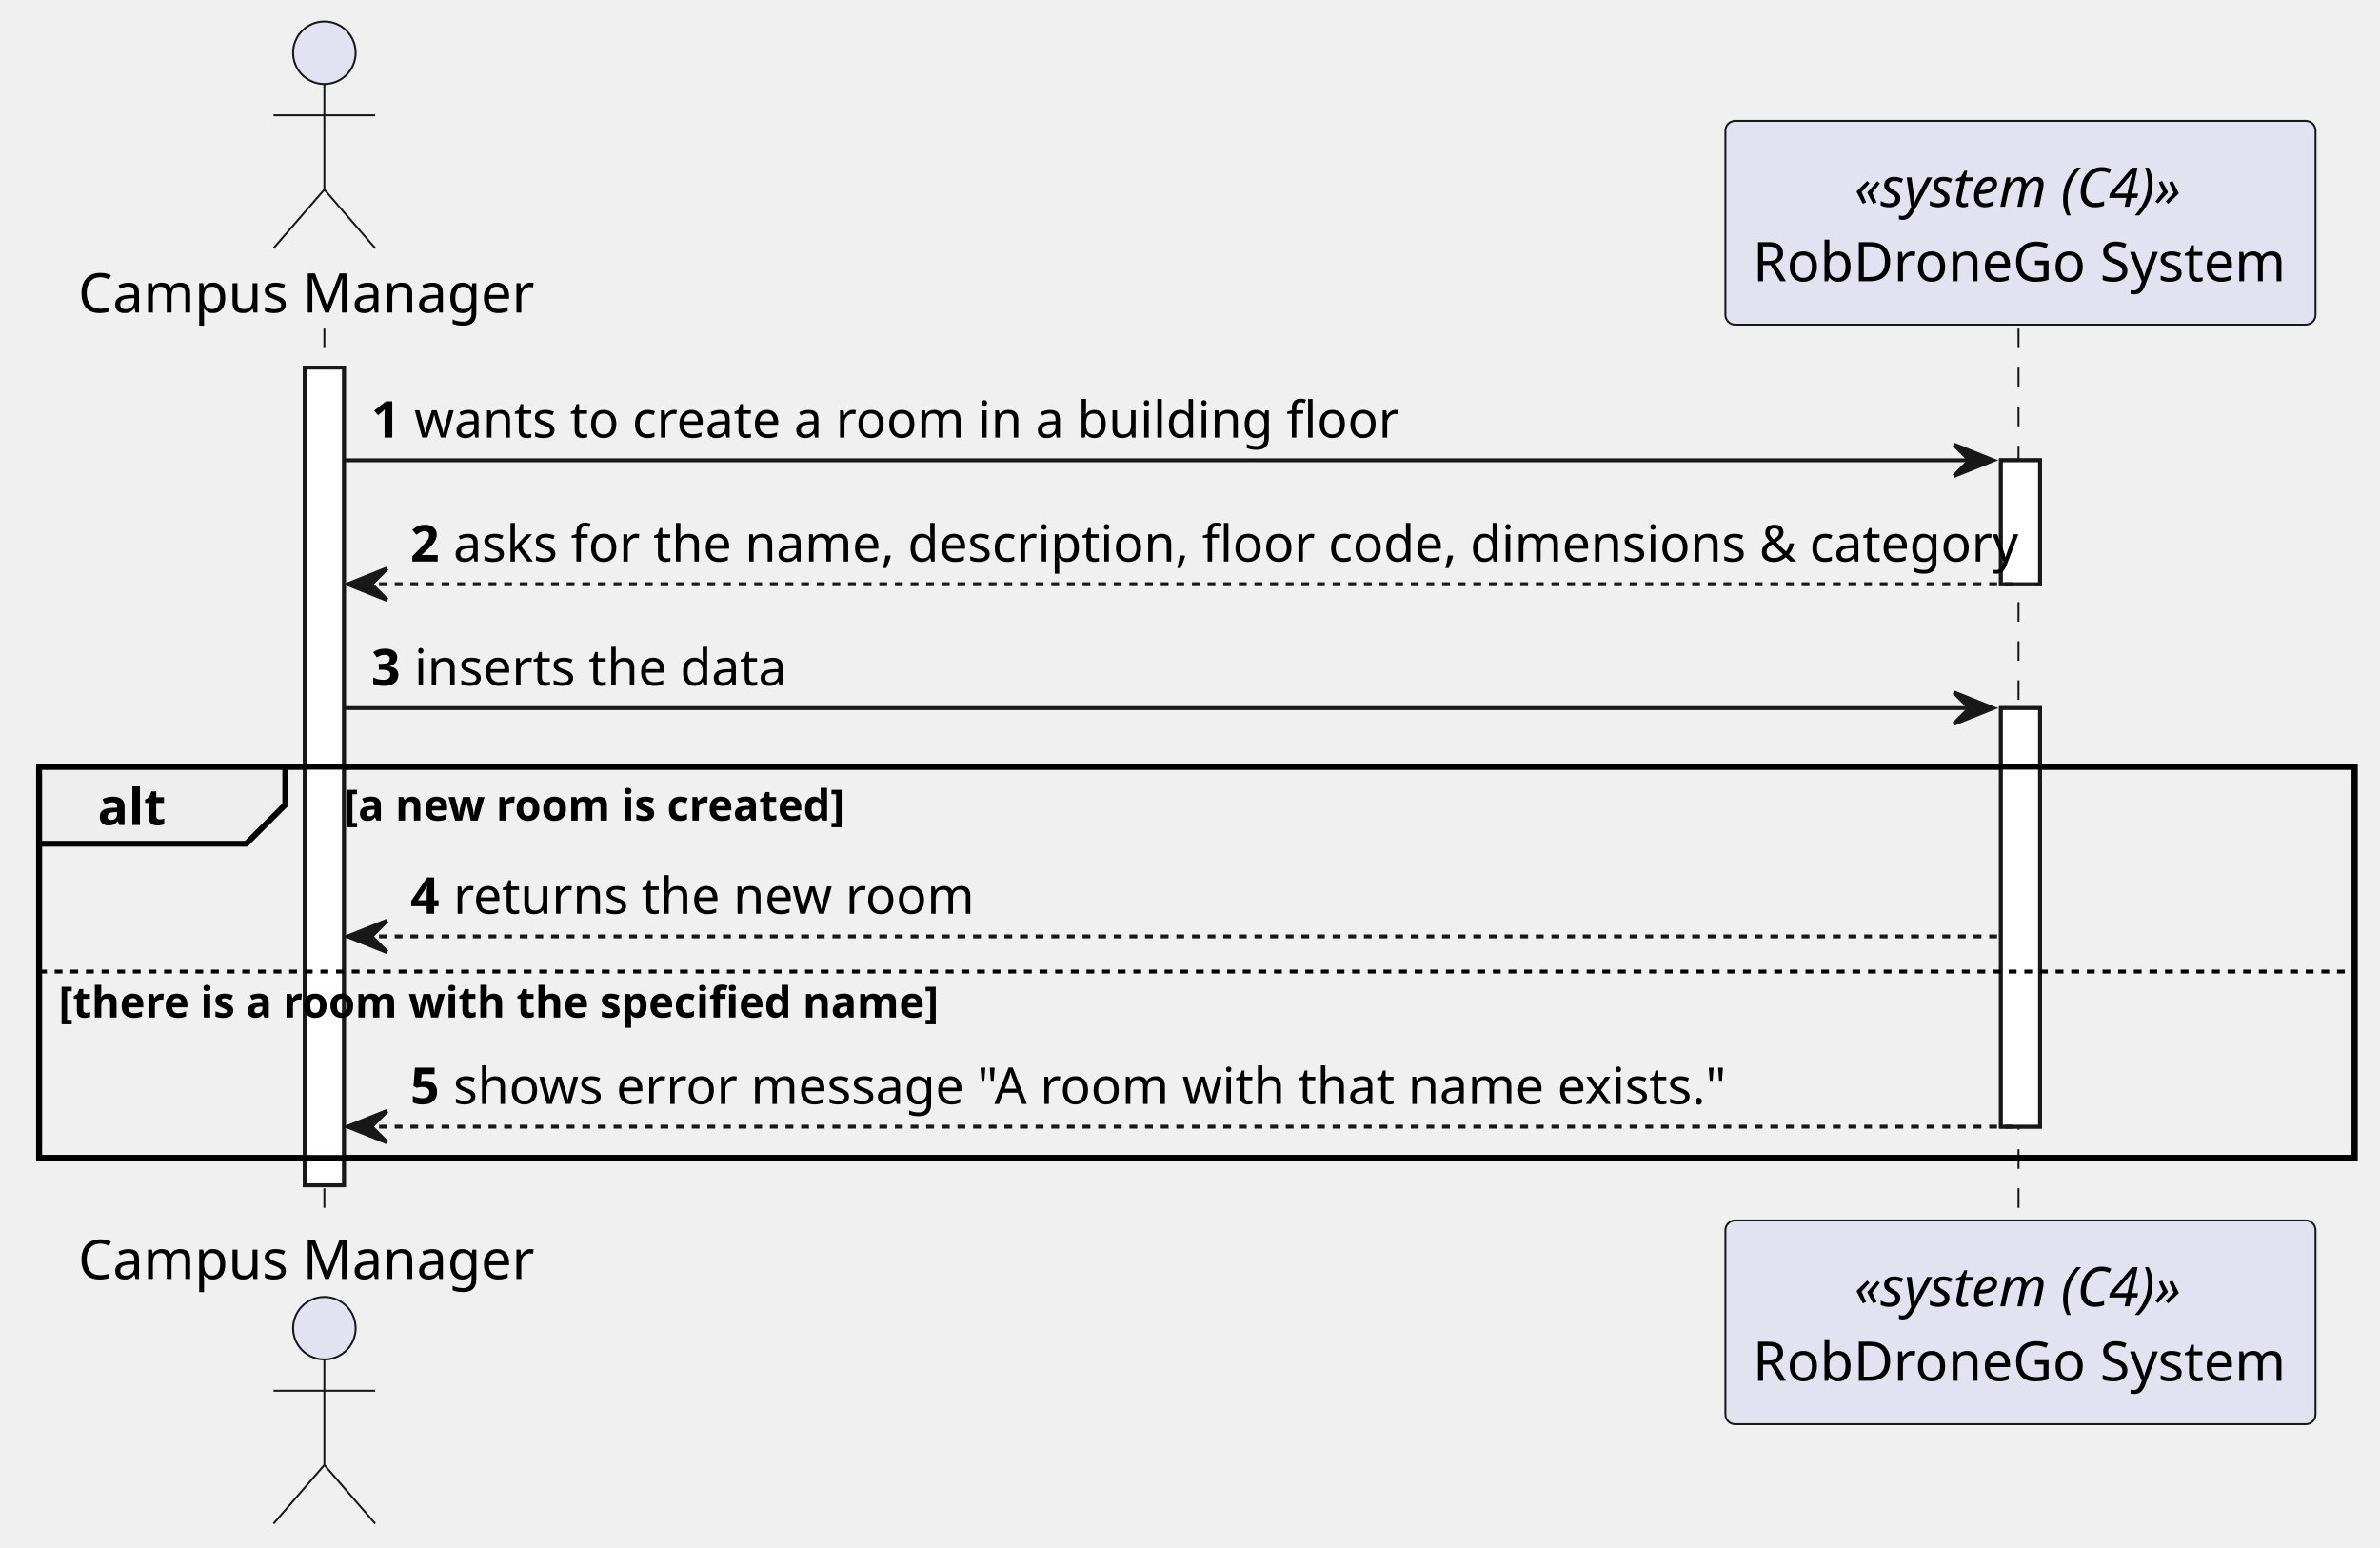
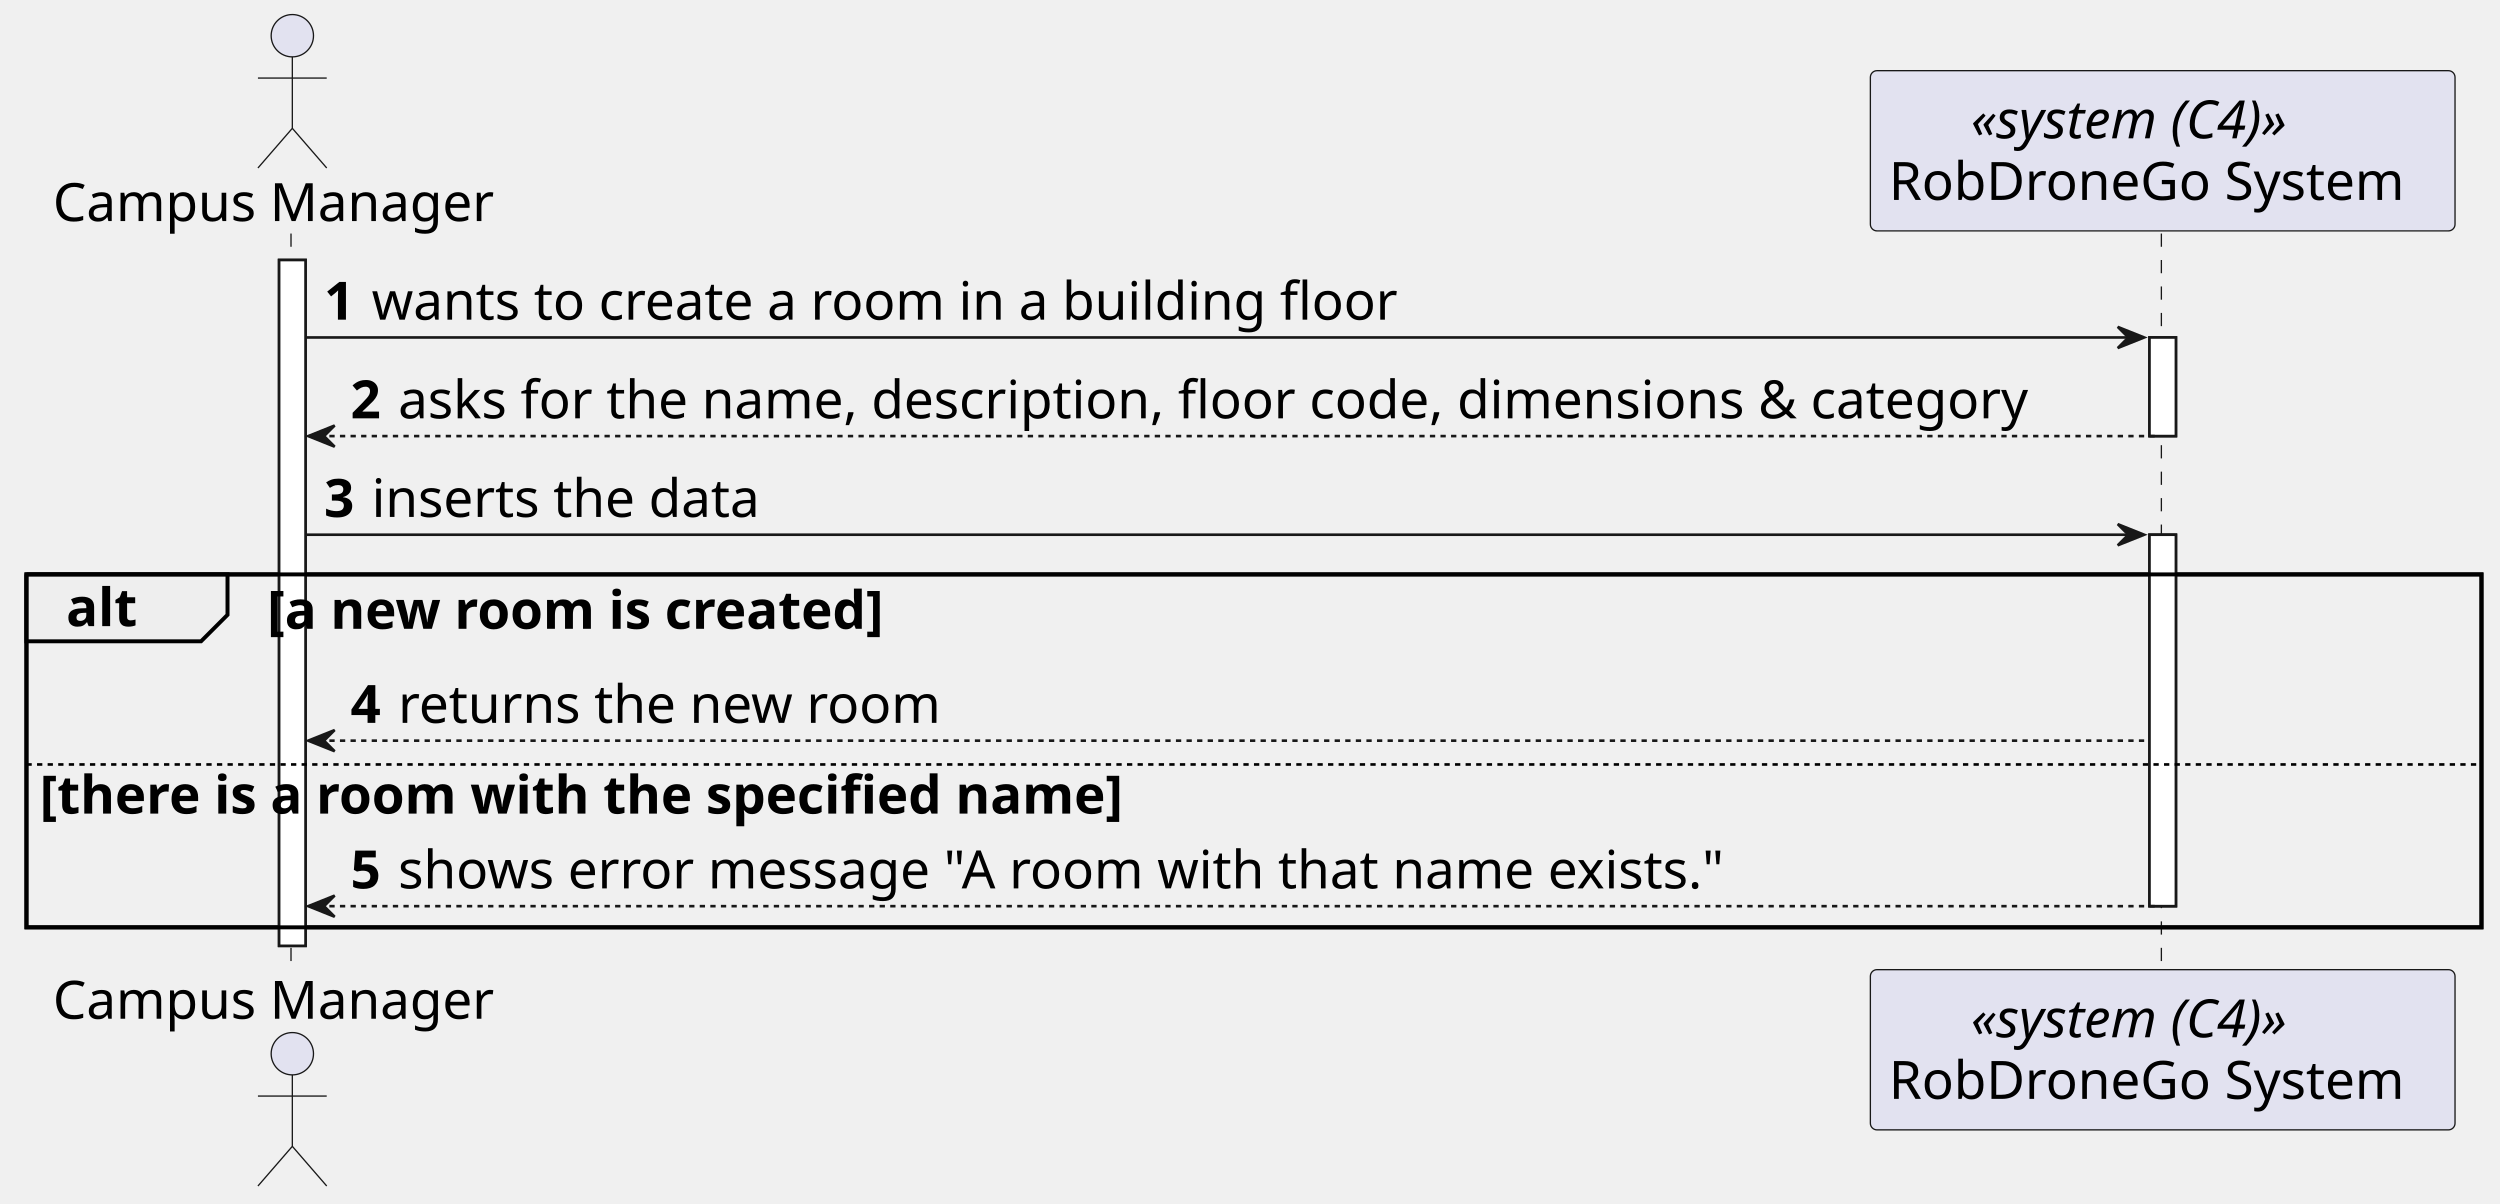
- <svg xmlns="http://www.w3.org/2000/svg" contentStyleType="text/css" height="396px" preserveAspectRatio="none" style="width:609px;height:396px;background:#FFFFFF;" version="1.1" viewBox="0 0 609 396" width="609px" zoomAndPan="magnify">
+ <svg xmlns="http://www.w3.org/2000/svg" contentStyleType="text/css" height="455px" preserveAspectRatio="none" style="width:945px;height:455px;background:#FFFFFF;" version="1.1" viewBox="0 0 945 455" width="945px" zoomAndPan="magnify">
  <defs />
  <g>
-     <rect fill="#FFFFFF" height="209.218" style="stroke:#181818;stroke-width:1.0;" width="10" x="78" y="94.068" />
-     <rect fill="#FFFFFF" height="31.706" style="stroke:#181818;stroke-width:1.0;" width="10" x="512" y="117.774" />
-     <rect fill="#FFFFFF" height="107.1" style="stroke:#181818;stroke-width:1.0;" width="10" x="512" y="181.186" />
-     <rect fill="none" height="100.1" style="stroke:#000000;stroke-width:1.5;" width="592.5" x="10" y="196.186" />
-     <line style="stroke:#181818;stroke-width:0.5;stroke-dasharray:5.0,5.0;" x1="83" x2="83" y1="84.068" y2="313.286" />
-     <line style="stroke:#181818;stroke-width:0.5;stroke-dasharray:5.0,5.0;" x1="516.5" x2="516.5" y1="84.068" y2="313.286" />
-     <text fill="#000000" font-family="sans-serif" font-size="14" lengthAdjust="spacing" textLength="120" x="20" y="79.966">Campus Manager</text>
-     <ellipse cx="83" cy="13.5" fill="#E2E2F0" rx="8" ry="8" style="stroke:#181818;stroke-width:0.5;" />
-     <path d="M83,21.5 L83,48.5 M70,29.5 L96,29.5 M83,48.5 L70,63.5 M83,48.5 L96,63.5 " fill="none" style="stroke:#181818;stroke-width:0.5;" />
-     <text fill="#000000" font-family="sans-serif" font-size="14" lengthAdjust="spacing" textLength="120" x="20" y="327.252">Campus Manager</text>
-     <ellipse cx="83" cy="339.854" fill="#E2E2F0" rx="8" ry="8" style="stroke:#181818;stroke-width:0.5;" />
-     <path d="M83,347.854 L83,374.854 M70,355.854 L96,355.854 M83,374.854 L70,389.854 M83,374.854 L96,389.854 " fill="none" style="stroke:#181818;stroke-width:0.5;" />
-     <rect fill="#E2E2F0" height="52.136" rx="2.5" ry="2.5" style="stroke:#181818;stroke-width:0.5;" width="151" x="441.5" y="30.932" />
-     <text fill="#000000" font-family="sans-serif" font-size="14" font-style="italic" lengthAdjust="spacing" textLength="85" x="474.5" y="52.898">«system (C4)»</text>
-     <text fill="#000000" font-family="sans-serif" font-size="14" lengthAdjust="spacing" textLength="137" x="448.5" y="71.966">RobDroneGo System</text>
-     <rect fill="#E2E2F0" height="52.136" rx="2.5" ry="2.5" style="stroke:#181818;stroke-width:0.5;" width="151" x="441.5" y="312.286" />
-     <text fill="#000000" font-family="sans-serif" font-size="14" font-style="italic" lengthAdjust="spacing" textLength="85" x="474.5" y="334.252">«system (C4)»</text>
-     <text fill="#000000" font-family="sans-serif" font-size="14" lengthAdjust="spacing" textLength="137" x="448.5" y="353.32">RobDroneGo System</text>
-     <rect fill="#FFFFFF" height="209.218" style="stroke:#181818;stroke-width:1.0;" width="10" x="78" y="94.068" />
-     <rect fill="#FFFFFF" height="31.706" style="stroke:#181818;stroke-width:1.0;" width="10" x="512" y="117.774" />
-     <rect fill="#FFFFFF" height="107.1" style="stroke:#181818;stroke-width:1.0;" width="10" x="512" y="181.186" />
-     <polygon fill="#181818" points="500,113.774,510,117.774,500,121.774,504,117.774" style="stroke:#181818;stroke-width:1.0;" />
-     <line style="stroke:#181818;stroke-width:1.0;" x1="88" x2="506" y1="117.774" y2="117.774" />
-     <text fill="#000000" font-family="sans-serif" font-size="13" font-weight="bold" lengthAdjust="spacing" textLength="7" x="95" y="111.965">1</text>
-     <text fill="#000000" font-family="sans-serif" font-size="13" lengthAdjust="spacing" textLength="245" x="106" y="111.965">wants to create a room in a building floor</text>
-     <polygon fill="#181818" points="99,145.48,89,149.48,99,153.48,95,149.48" style="stroke:#181818;stroke-width:1.0;" />
-     <line style="stroke:#181818;stroke-width:1.0;stroke-dasharray:2.0,2.0;" x1="93" x2="516" y1="149.48" y2="149.48" />
-     <text fill="#000000" font-family="sans-serif" font-size="13" font-weight="bold" lengthAdjust="spacing" textLength="7" x="105" y="143.671">2</text>
-     <text fill="#000000" font-family="sans-serif" font-size="13" lengthAdjust="spacing" textLength="389" x="116" y="143.671">asks for the name, description, floor code, dimensions &amp; category</text>
-     <polygon fill="#181818" points="500,177.186,510,181.186,500,185.186,504,181.186" style="stroke:#181818;stroke-width:1.0;" />
-     <line style="stroke:#181818;stroke-width:1.0;" x1="88" x2="506" y1="181.186" y2="181.186" />
-     <text fill="#000000" font-family="sans-serif" font-size="13" font-weight="bold" lengthAdjust="spacing" textLength="7" x="95" y="175.377">3</text>
-     <text fill="#000000" font-family="sans-serif" font-size="13" lengthAdjust="spacing" textLength="93" x="106" y="175.377">inserts the data</text>
-     <path d="M10,196.186 L73,196.186 L73,205.892 L63,215.892 L10,215.892 L10,196.186 " fill="#EEEEEE" style="stroke:#000000;stroke-width:1.5;" />
-     <rect fill="none" height="100.1" style="stroke:#000000;stroke-width:1.5;" width="592.5" x="10" y="196.186" />
-     <text fill="#000000" font-family="sans-serif" font-size="13" font-weight="bold" lengthAdjust="spacing" textLength="18" x="25" y="211.083">alt</text>
-     <text fill="#000000" font-family="sans-serif" font-size="11" font-weight="bold" lengthAdjust="spacing" textLength="132" x="88" y="209.945">[a new room is created]</text>
-     <polygon fill="#181818" points="99,235.598,89,239.598,99,243.598,95,239.598" style="stroke:#181818;stroke-width:1.0;" />
-     <line style="stroke:#181818;stroke-width:1.0;stroke-dasharray:2.0,2.0;" x1="93" x2="511" y1="239.598" y2="239.598" />
-     <text fill="#000000" font-family="sans-serif" font-size="13" font-weight="bold" lengthAdjust="spacing" textLength="7" x="105" y="233.789">4</text>
-     <text fill="#000000" font-family="sans-serif" font-size="13" lengthAdjust="spacing" textLength="131" x="116" y="233.789">returns the new room</text>
-     <line style="stroke:#000000;stroke-width:1.0;stroke-dasharray:2.0,2.0;" x1="10" x2="602.5" y1="248.598" y2="248.598" />
-     <text fill="#000000" font-family="sans-serif" font-size="11" font-weight="bold" lengthAdjust="spacing" textLength="229" x="15" y="260.357">[there is a room with the specified name]</text>
-     <polygon fill="#181818" points="99,284.286,89,288.286,99,292.286,95,288.286" style="stroke:#181818;stroke-width:1.0;" />
-     <line style="stroke:#181818;stroke-width:1.0;stroke-dasharray:2.0,2.0;" x1="93" x2="516" y1="288.286" y2="288.286" />
-     <text fill="#000000" font-family="sans-serif" font-size="13" font-weight="bold" lengthAdjust="spacing" textLength="7" x="105" y="282.477">5</text>
-     <text fill="#000000" font-family="sans-serif" font-size="13" lengthAdjust="spacing" textLength="318" x="116" y="282.477">shows error message "A room with that name exists."</text>
+     <rect fill="#FFFFFF" height="259.25" style="stroke:#181818;stroke-width:1.0;" width="10" x="105.5" y="98.281" />
+     <rect fill="#FFFFFF" height="37.281" style="stroke:#181818;stroke-width:1.0;" width="10" x="812.5" y="127.562" />
+     <rect fill="#FFFFFF" height="140.406" style="stroke:#181818;stroke-width:1.0;" width="10" x="812.5" y="202.125" />
+     <rect fill="none" height="133.406" style="stroke:#000000;stroke-width:1.5;" width="928" x="10" y="217.125" />
+     <line style="stroke:#181818;stroke-width:0.5;stroke-dasharray:5.0,5.0;" x1="110" x2="110" y1="88.281" y2="367.531" />
+     <line style="stroke:#181818;stroke-width:0.5;stroke-dasharray:5.0,5.0;" x1="817" x2="817" y1="88.281" y2="367.531" />
+     <text fill="#000000" font-family="sans-serif" font-size="20" lengthAdjust="spacing" textLength="175" x="20" y="83.564">Campus Manager</text>
+     <ellipse cx="110.5" cy="13.5" fill="#E2E2F0" rx="8" ry="8" style="stroke:#181818;stroke-width:0.5;" />
+     <path d="M110.5,21.5 L110.5,48.5 M97.5,29.5 L123.5,29.5 M110.5,48.5 L97.5,63.5 M110.5,48.5 L123.5,63.5 " fill="none" style="stroke:#181818;stroke-width:0.5;" />
+     <text fill="#000000" font-family="sans-serif" font-size="20" lengthAdjust="spacing" textLength="175" x="20" y="385.096">Campus Manager</text>
+     <ellipse cx="110.5" cy="398.312" fill="#E2E2F0" rx="8" ry="8" style="stroke:#181818;stroke-width:0.5;" />
+     <path d="M110.5,406.312 L110.5,433.312 M97.5,414.312 L123.5,414.312 M110.5,433.312 L97.5,448.312 M110.5,433.312 L123.5,448.312 " fill="none" style="stroke:#181818;stroke-width:0.5;" />
+     <rect fill="#E2E2F0" height="60.562" rx="2.5" ry="2.5" style="stroke:#181818;stroke-width:0.5;" width="221" x="707" y="26.719" />
+     <text fill="#000000" font-family="sans-serif" font-size="20" font-style="italic" lengthAdjust="spacing" textLength="145" x="745" y="52.283">«system (C4)»</text>
+     <text fill="#000000" font-family="sans-serif" font-size="20" lengthAdjust="spacing" textLength="207" x="714" y="75.564">RobDroneGo System</text>
+     <rect fill="#E2E2F0" height="60.562" rx="2.5" ry="2.5" style="stroke:#181818;stroke-width:0.5;" width="221" x="707" y="366.531" />
+     <text fill="#000000" font-family="sans-serif" font-size="20" font-style="italic" lengthAdjust="spacing" textLength="145" x="745" y="392.096">«system (C4)»</text>
+     <text fill="#000000" font-family="sans-serif" font-size="20" lengthAdjust="spacing" textLength="207" x="714" y="415.377">RobDroneGo System</text>
+     <rect fill="#FFFFFF" height="259.25" style="stroke:#181818;stroke-width:1.0;" width="10" x="105.5" y="98.281" />
+     <rect fill="#FFFFFF" height="37.281" style="stroke:#181818;stroke-width:1.0;" width="10" x="812.5" y="127.562" />
+     <rect fill="#FFFFFF" height="140.406" style="stroke:#181818;stroke-width:1.0;" width="10" x="812.5" y="202.125" />
+     <polygon fill="#181818" points="800.5,123.562,810.5,127.562,800.5,131.562,804.5,127.562" style="stroke:#181818;stroke-width:1.0;" />
+     <line style="stroke:#181818;stroke-width:1.0;" x1="115.5" x2="806.5" y1="127.562" y2="127.562" />
+     <text fill="#000000" font-family="sans-serif" font-size="20" font-weight="bold" lengthAdjust="spacing" textLength="14" x="122.5" y="120.846">1</text>
+     <text fill="#000000" font-family="sans-serif" font-size="20" lengthAdjust="spacing" textLength="414" x="140.5" y="120.846">wants to create a room in a building floor</text>
+     <polygon fill="#181818" points="126.5,160.844,116.5,164.844,126.5,168.844,122.5,164.844" style="stroke:#181818;stroke-width:1.0;" />
+     <line style="stroke:#181818;stroke-width:1.0;stroke-dasharray:2.0,2.0;" x1="120.5" x2="816.5" y1="164.844" y2="164.844" />
+     <text fill="#000000" font-family="sans-serif" font-size="20" font-weight="bold" lengthAdjust="spacing" textLength="14" x="132.5" y="158.127">2</text>
+     <text fill="#000000" font-family="sans-serif" font-size="20" lengthAdjust="spacing" textLength="655" x="150.5" y="158.127">asks for the name, description, floor code, dimensions &amp; category</text>
+     <polygon fill="#181818" points="800.5,198.125,810.5,202.125,800.5,206.125,804.5,202.125" style="stroke:#181818;stroke-width:1.0;" />
+     <line style="stroke:#181818;stroke-width:1.0;" x1="115.5" x2="806.5" y1="202.125" y2="202.125" />
+     <text fill="#000000" font-family="sans-serif" font-size="20" font-weight="bold" lengthAdjust="spacing" textLength="14" x="122.5" y="195.408">3</text>
+     <text fill="#000000" font-family="sans-serif" font-size="20" lengthAdjust="spacing" textLength="157" x="140.5" y="195.408">inserts the data</text>
+     <path d="M10,217.125 L86,217.125 L86,232.406 L76,242.406 L10,242.406 L10,217.125 " fill="#EEEEEE" style="stroke:#000000;stroke-width:1.5;" />
+     <rect fill="none" height="133.406" style="stroke:#000000;stroke-width:1.5;" width="928" x="10" y="217.125" />
+     <text fill="#000000" font-family="sans-serif" font-size="20" font-weight="bold" lengthAdjust="spacing" textLength="31" x="25" y="236.69">alt</text>
+     <text fill="#000000" font-family="sans-serif" font-size="20" font-weight="bold" lengthAdjust="spacing" textLength="272" x="101" y="237.69">[a new room is created]</text>
+     <polygon fill="#181818" points="126.5,275.969,116.5,279.969,126.5,283.969,122.5,279.969" style="stroke:#181818;stroke-width:1.0;" />
+     <line style="stroke:#181818;stroke-width:1.0;stroke-dasharray:2.0,2.0;" x1="120.5" x2="811.5" y1="279.969" y2="279.969" />
+     <text fill="#000000" font-family="sans-serif" font-size="20" font-weight="bold" lengthAdjust="spacing" textLength="14" x="132.5" y="273.252">4</text>
+     <text fill="#000000" font-family="sans-serif" font-size="20" lengthAdjust="spacing" textLength="217" x="150.5" y="273.252">returns the new room</text>
+     <line style="stroke:#000000;stroke-width:1.0;stroke-dasharray:2.0,2.0;" x1="10" x2="938" y1="288.969" y2="288.969" />
+     <text fill="#000000" font-family="sans-serif" font-size="20" font-weight="bold" lengthAdjust="spacing" textLength="474" x="15" y="307.533">[there is a room with the specified name]</text>
+     <polygon fill="#181818" points="126.5,338.531,116.5,342.531,126.5,346.531,122.5,342.531" style="stroke:#181818;stroke-width:1.0;" />
+     <line style="stroke:#181818;stroke-width:1.0;stroke-dasharray:2.0,2.0;" x1="120.5" x2="816.5" y1="342.531" y2="342.531" />
+     <text fill="#000000" font-family="sans-serif" font-size="20" font-weight="bold" lengthAdjust="spacing" textLength="14" x="132.5" y="335.815">5</text>
+     <text fill="#000000" font-family="sans-serif" font-size="20" lengthAdjust="spacing" textLength="538" x="150.5" y="335.815">shows error message "A room with that name exists."</text>
  </g>
</svg>
